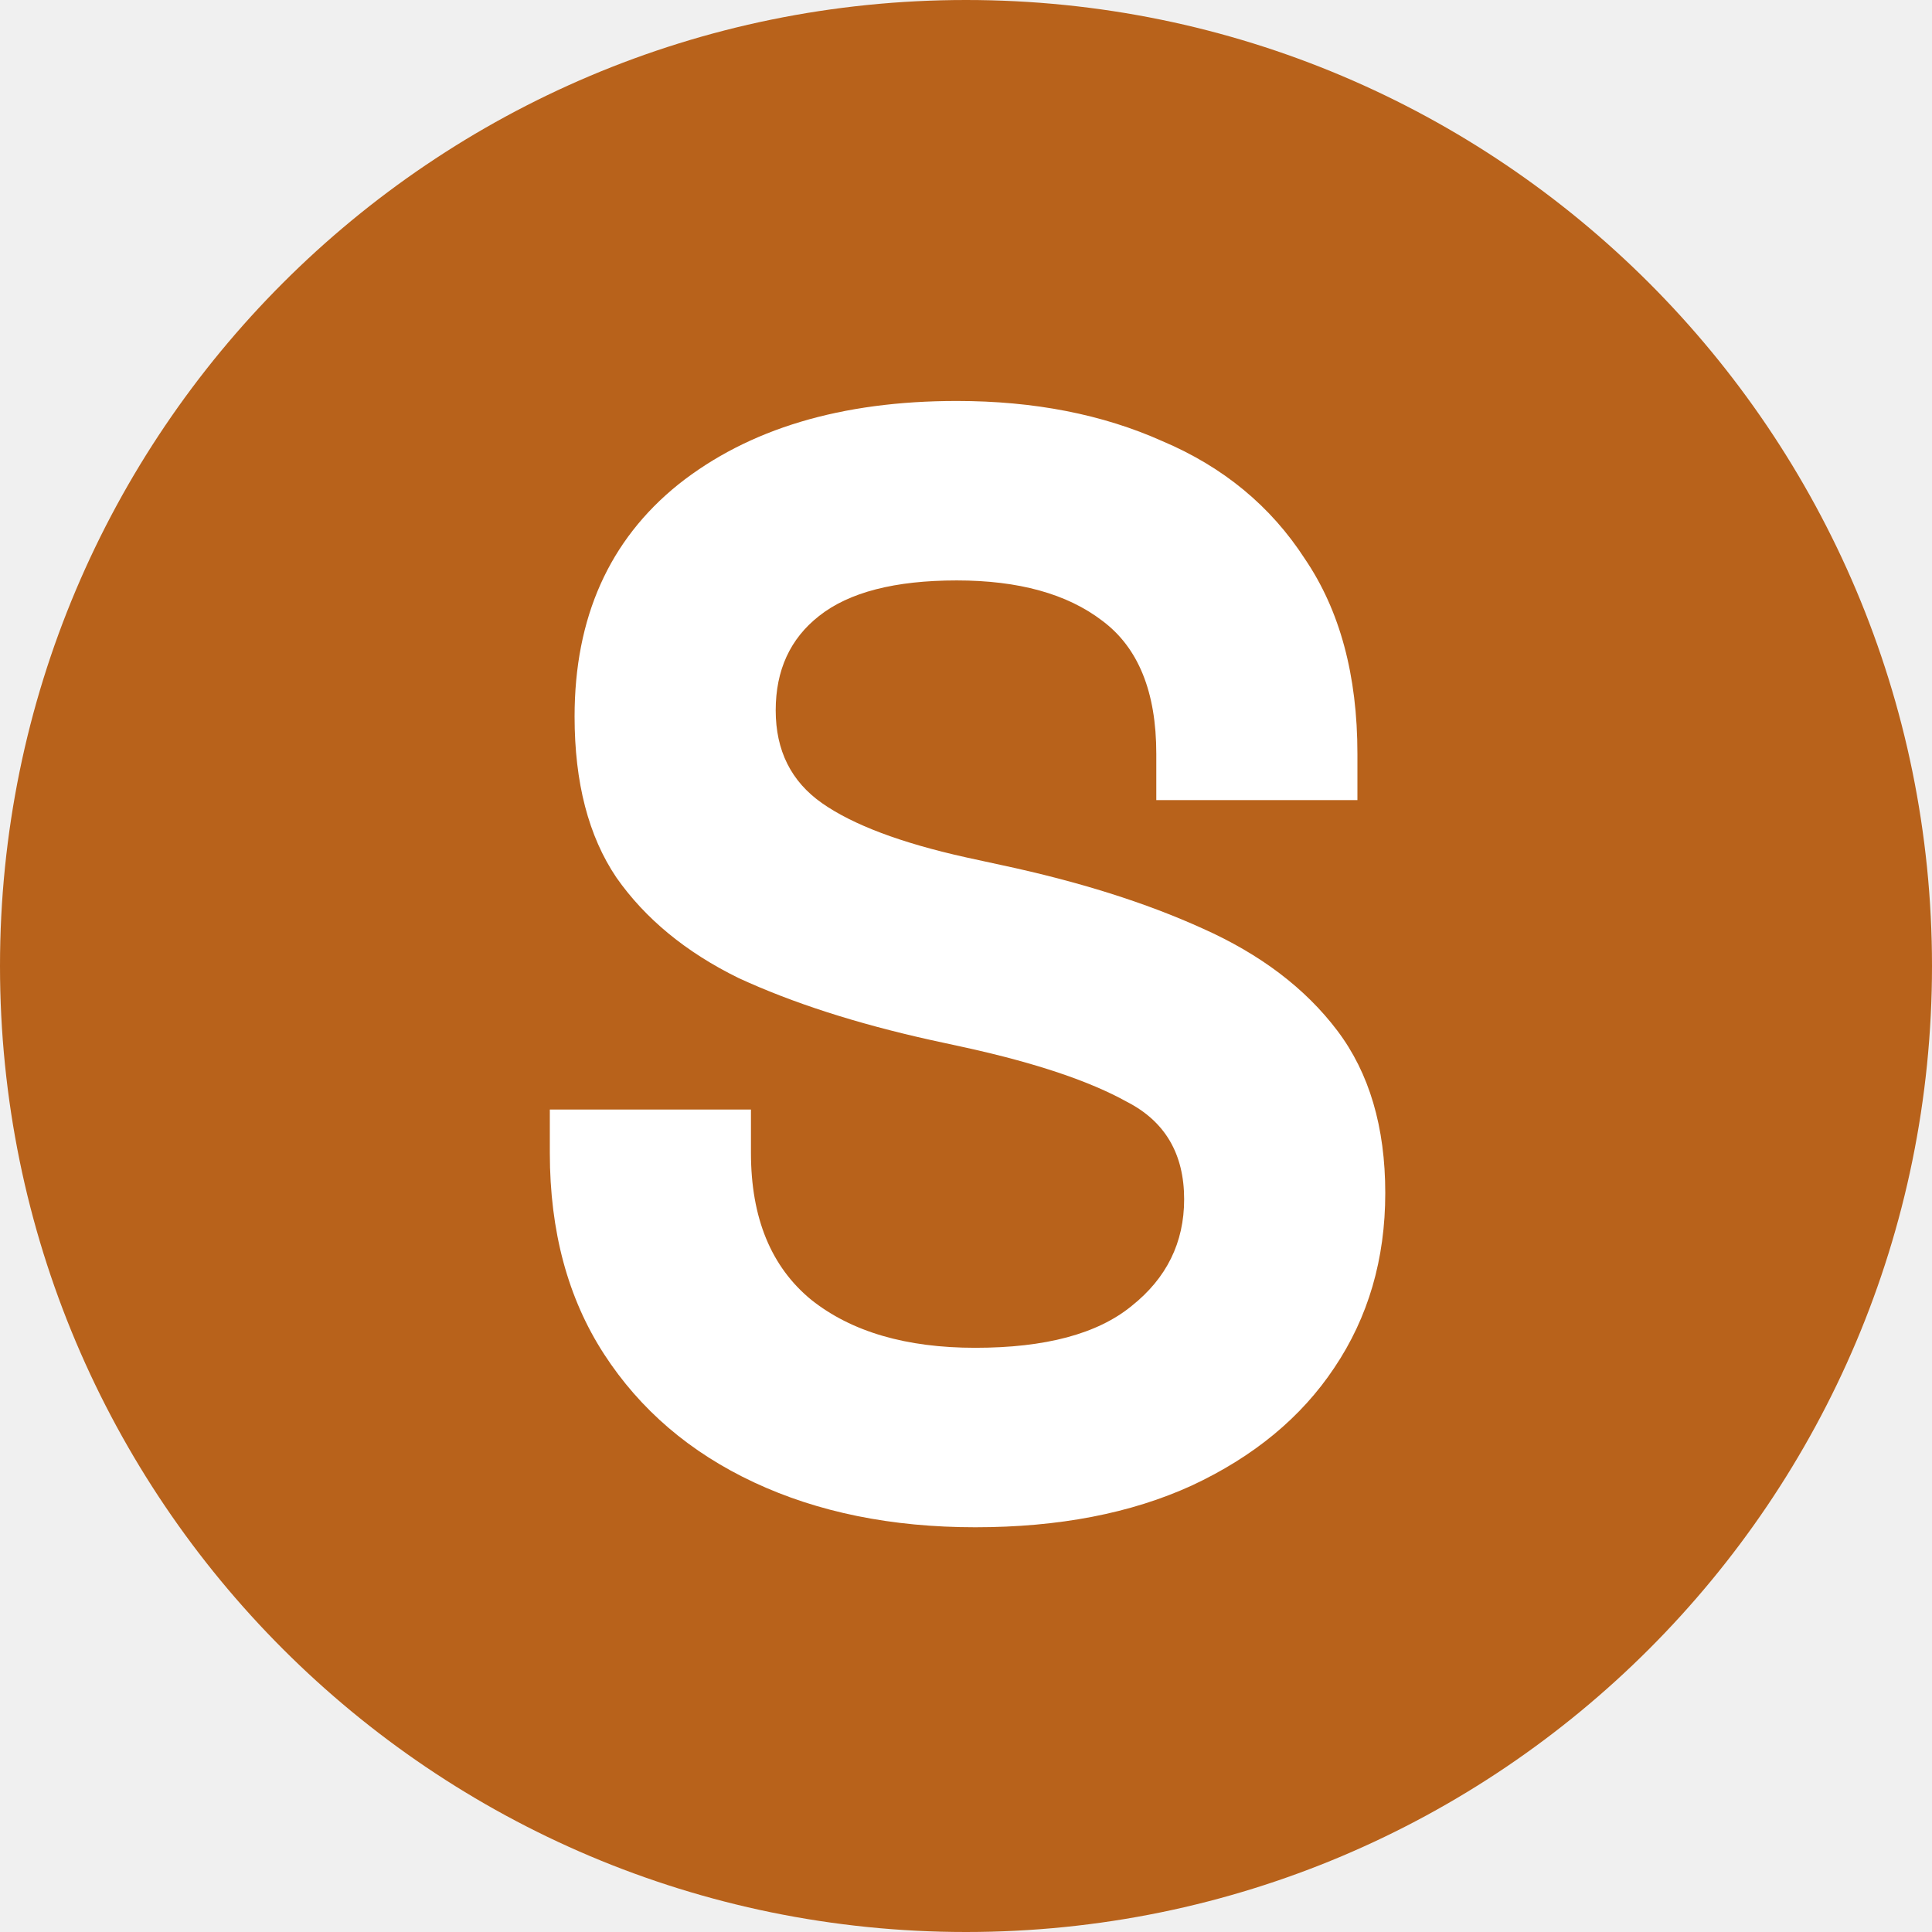
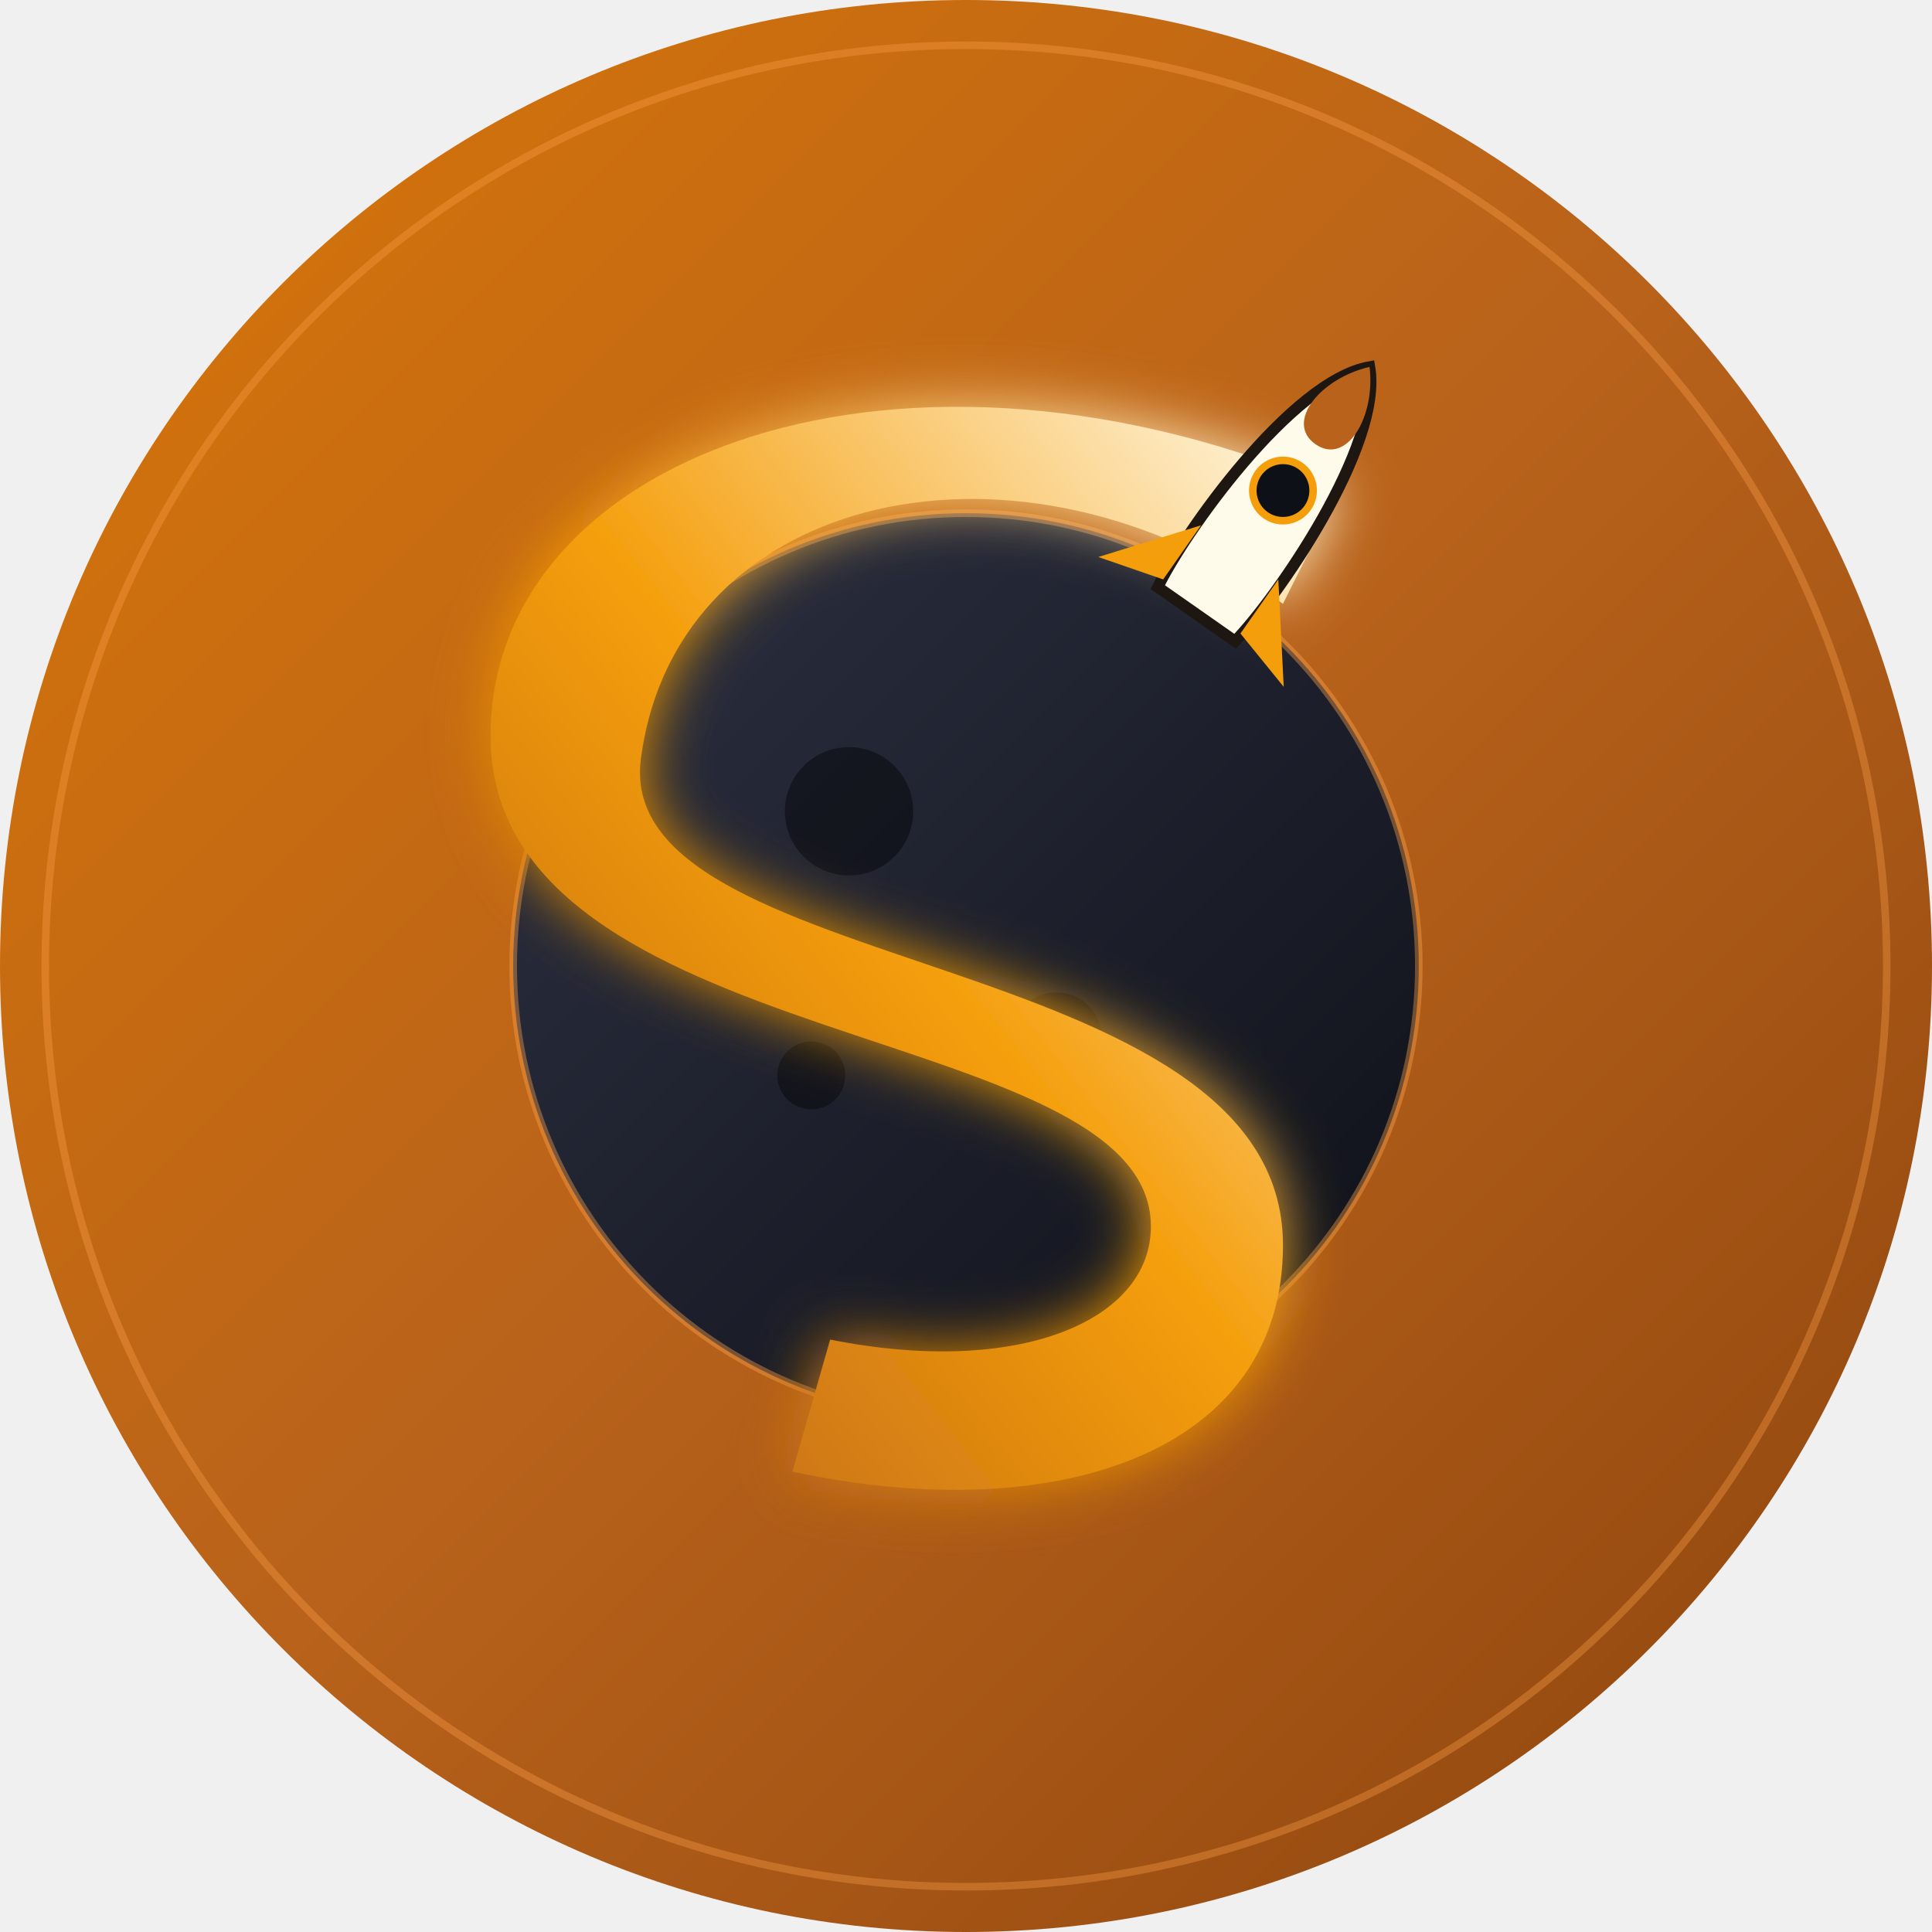
- <svg xmlns="http://www.w3.org/2000/svg" viewBox="0 0 1024 1024" role="img" aria-label="SpaceSist orange logo">
+ <svg xmlns="http://www.w3.org/2000/svg" viewBox="0 0 1024 1024" width="1024" height="1024" role="img" aria-label="SpaceSist Logo">
  <defs>
-     <clipPath id="badge">
-       <circle cx="512" cy="512" r="512" />
-     </clipPath>
+     <linearGradient id="ss-bg" x1="0%" y1="0%" x2="100%" y2="100%">
+       <stop offset="0%" stop-color="#D97706" />
+       <stop offset="50%" stop-color="#B8621B" />
+       <stop offset="100%" stop-color="#8C440D" />
+     </linearGradient>
+     <linearGradient id="ss-trail" x1="0%" y1="100%" x2="100%" y2="0%">
+       <stop offset="0%" stop-color="#B8621B" />
+       <stop offset="50%" stop-color="#F59E0B" />
+       <stop offset="100%" stop-color="#FFFBEB" />
+     </linearGradient>
+     <linearGradient id="ss-planet" x1="0%" y1="0%" x2="100%" y2="100%">
+       <stop offset="0%" stop-color="#2D3142" />
+       <stop offset="100%" stop-color="#0E1017" />
+     </linearGradient>
+     <filter id="ss-glow" x="-20%" y="-20%" width="140%" height="140%">
+       <feGaussianBlur stdDeviation="16" result="blur" />
+       <feComposite in="SourceGraphic" in2="blur" operator="over" />
+     </filter>
  </defs>
-   <g clip-path="url(#badge)">
-     <circle cx="512" cy="512" r="512" fill="#B8621B" />
-     <path d="m 516.92,809.48 q -66.42,0 -117.26,-23.78 -50.84,-23.78 -79.54,-68.06 -28.7,-44.28 -28.7,-106.6 v -22.96 h 106.6 v 22.96 q 0,51.66 31.98,77.9 31.98,25.42 86.92,25.42 55.76,0 82.82,-22.14 27.88,-22.14 27.88,-56.58 0,-36.08 -30.34,-51.66 -29.52,-16.4 -85.28,-28.7 l -18.86,-4.1 q -59.04,-13.12 -101.68,-32.8 -41.82,-20.5 -64.78,-53.3 -22.14,-32.8 -22.14,-85.28 0,-78.72 54.94,-123 55.76,-44.28 147.6,-44.28 61.5,0 109.06,21.32 48.38,20.5 75.44,62.32 27.88,41 27.88,103.32 v 24.6 h -106.6 v -24.6 q 0,-49.2 -28.7,-70.52 -27.88,-21.32 -77.08,-21.32 -49.2,0 -72.98,18.86 -22.96,18.04 -22.96,50.02 0,31.98 24.6,49.2 24.6,17.22 76.26,28.7 l 18.86,4.1 q 61.5,13.12 106.6,33.62 45.92,20.5 71.34,54.12 25.42,33.62 25.42,86.1 0,52.48 -27.06,92.66 -26.24,39.36 -75.44,62.32 -48.38,22.14 -114.8,22.14 z" fill="#ffffff" />
+   <circle cx="512" cy="512" r="512" fill="url(#ss-bg)" />
+   <circle cx="512" cy="512" r="488" fill="none" stroke="#FFA24C" stroke-width="4" stroke-opacity="0.35" />
+   <circle cx="512" cy="512" r="240" fill="url(#ss-planet)" stroke="#FFA24C" stroke-width="4" stroke-opacity="0.4" />
+   <circle cx="450" cy="430" r="34" fill="#0A0B10" opacity="0.6" />
+   <circle cx="560" cy="550" r="24" fill="#0A0B10" opacity="0.6" />
+   <circle cx="430" cy="570" r="18" fill="#0A0B10" opacity="0.6" />
+   <path d="M 680 320            C 540 220, 360 260, 340 400            C 320 520, 680 500, 680 660            C 680 770, 560 810, 420 780            L 440 710            C 540 730, 610 700, 610 650            C 610 540, 260 560, 260 390            C 260 240, 480 160, 710 260            Z" fill="url(#ss-trail)" filter="url(#ss-glow)" />
+   <g transform="translate(680, 260) rotate(35)">
+     <path d="M 0 -80 C 30 -50, 30 50, 25 80 L -25 80 C -30 50, -30 -50, 0 -80 Z" fill="#FFFBEB" stroke="#1E1610" stroke-width="6" />
+     <path d="M 0 -80 C 18 -60, 20 -30, 0 -30 C -20 -30, -18 -60, 0 -80 Z" fill="#B8621B" />
+     <polygon points="-25,40 -60,85 -25,75" fill="#F59E0B" />
+     <polygon points="25,40 60,85 25,75" fill="#F59E0B" />
+     <circle cx="0" cy="0" r="16" fill="#0E1017" stroke="#F59E0B" stroke-width="4" />
  </g>
</svg>
